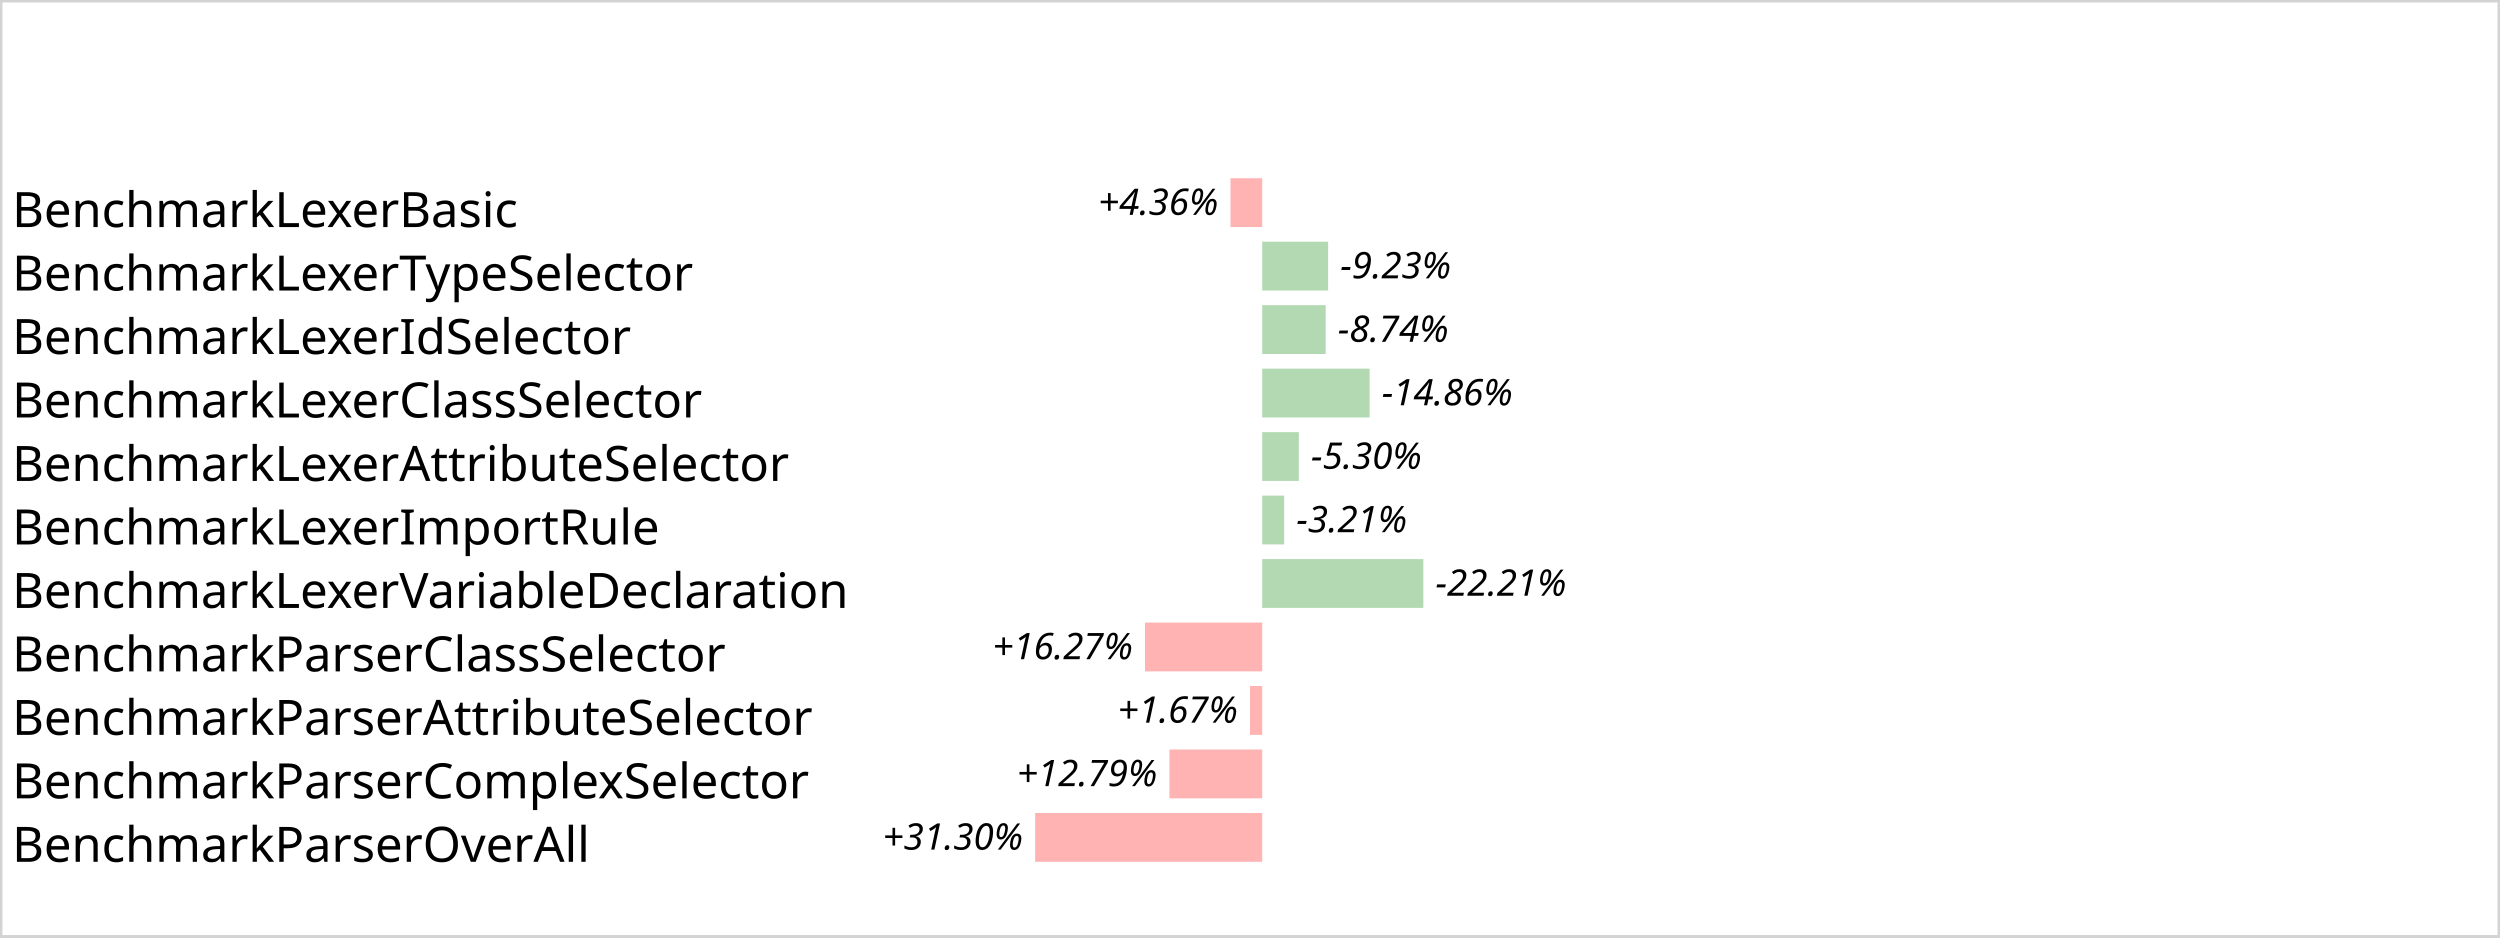
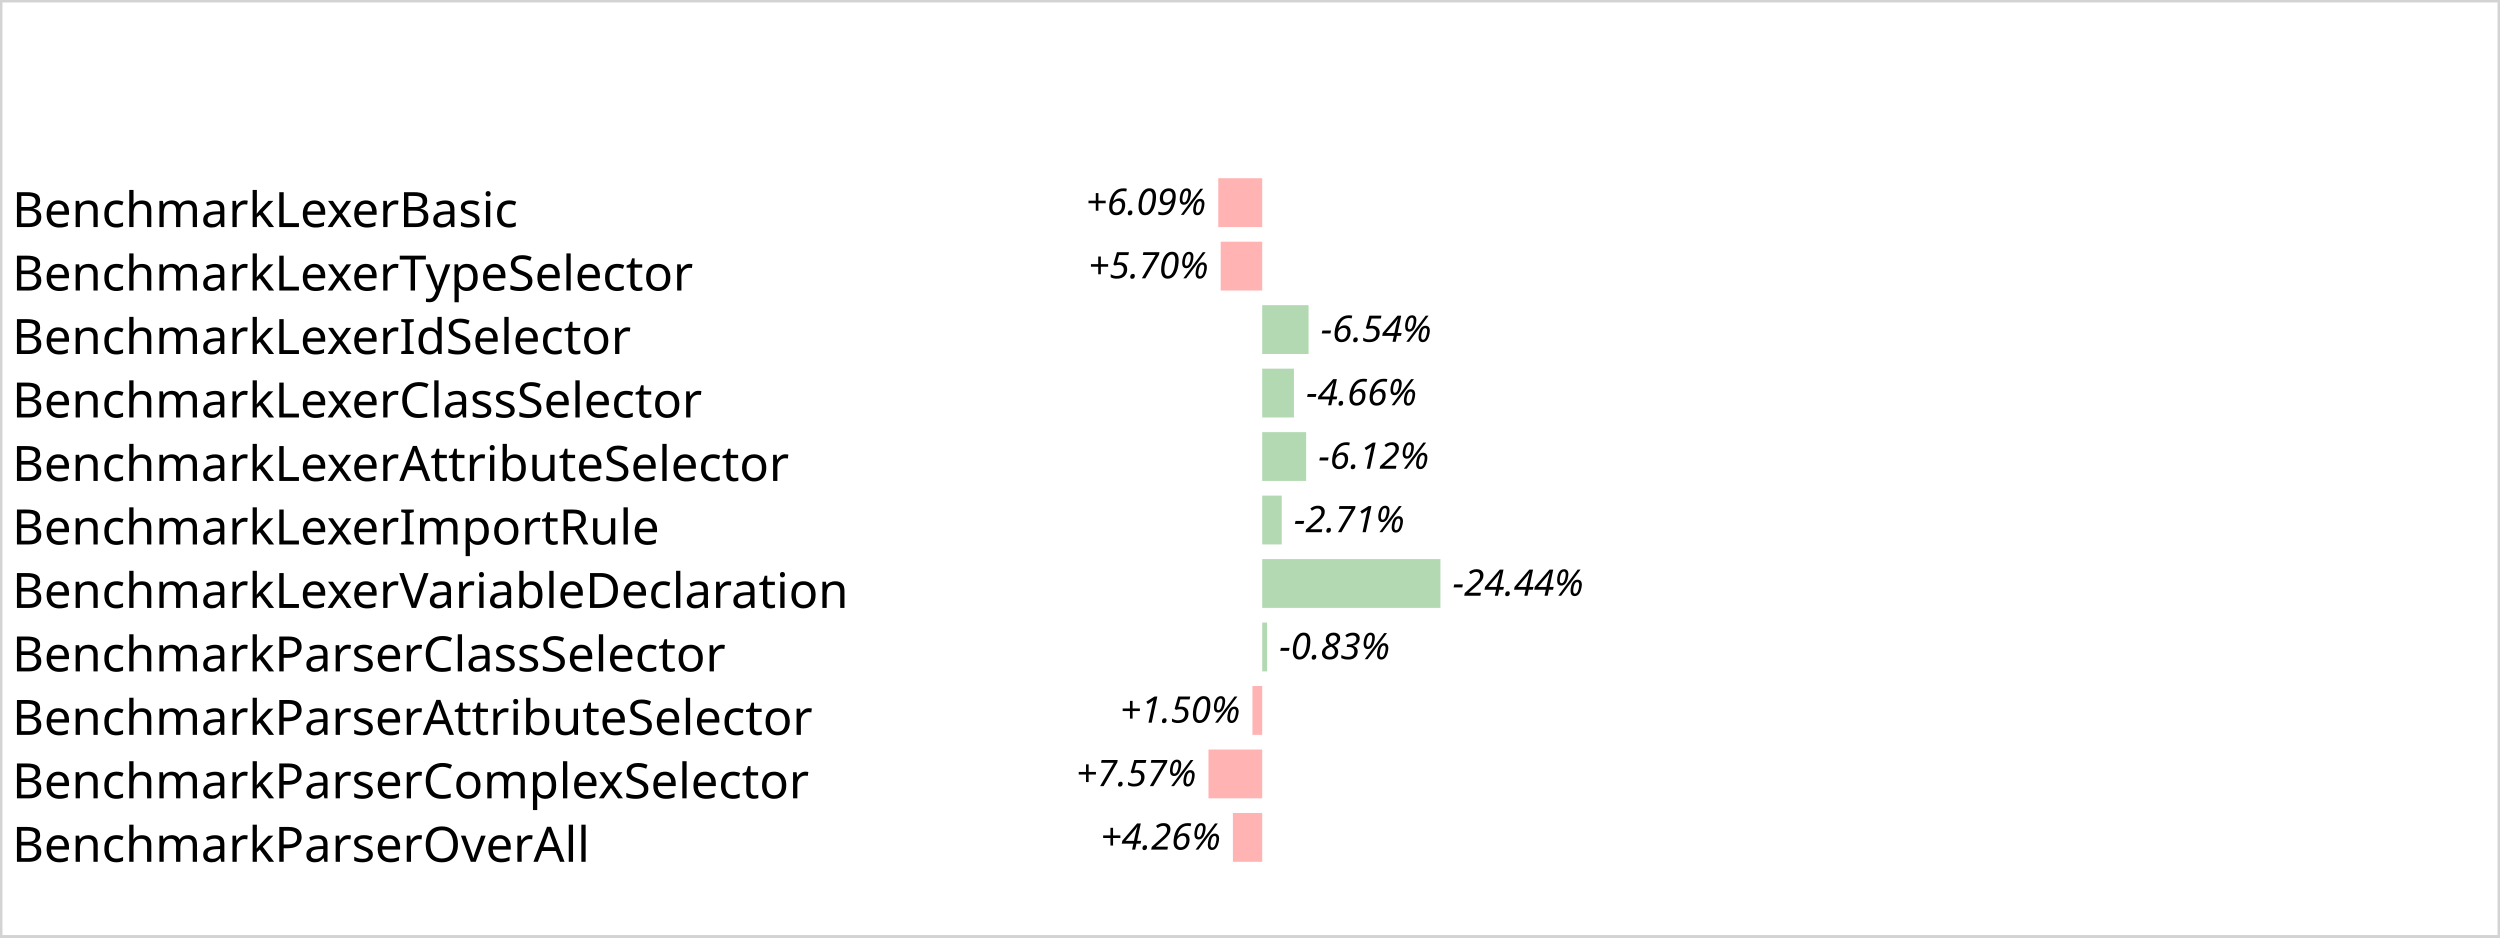
<svg xmlns="http://www.w3.org/2000/svg" width="1024" height="384">
  <rect x="0" y="0" width="1024" height="384" style="fill:white;stroke-width:2px;stroke:lightgray" />
  <g style="font-size:20px;font-family:sans-serif">
    <text x="5" y="5" style="font-size:150%" />
    <g style="font-style:italic;font-size:75%">
-       <rect x="504" y="73" width="13" height="20" style="fill-opacity:0.3;fill:red" />
-       <text x="499" y="88" style="text-anchor:end">+4.36%</text>
+       <rect x="499" y="73" width="18" height="20" style="fill-opacity:0.3;fill:red" />
+       <text x="494" y="88" style="text-anchor:end">+6.09%</text>
    </g>
    <text x="5" y="93" style="text-anchor:start">BenchmarkLexerBasic</text>
    <g style="font-style:italic;font-size:75%">
-       <rect x="517" y="99" width="27" height="20" style="fill-opacity:0.3;fill:green" />
-       <text x="549" y="114" style="text-anchor:start">-9.23%</text>
+       <rect x="500" y="99" width="17" height="20" style="fill-opacity:0.3;fill:red" />
+       <text x="495" y="114" style="text-anchor:end">+5.70%</text>
    </g>
    <text x="5" y="119" style="text-anchor:start">BenchmarkLexerTypeSelector</text>
    <g style="font-style:italic;font-size:75%">
-       <rect x="517" y="125" width="26" height="20" style="fill-opacity:0.3;fill:green" />
-       <text x="548" y="140" style="text-anchor:start">-8.74%</text>
+       <rect x="517" y="125" width="19" height="20" style="fill-opacity:0.3;fill:green" />
+       <text x="541" y="140" style="text-anchor:start">-6.54%</text>
    </g>
    <text x="5" y="145" style="text-anchor:start">BenchmarkLexerIdSelector</text>
    <g style="font-style:italic;font-size:75%">
-       <rect x="517" y="151" width="44" height="20" style="fill-opacity:0.3;fill:green" />
-       <text x="566" y="166" style="text-anchor:start">-14.86%</text>
+       <rect x="517" y="151" width="13" height="20" style="fill-opacity:0.3;fill:green" />
+       <text x="535" y="166" style="text-anchor:start">-4.66%</text>
    </g>
    <text x="5" y="171" style="text-anchor:start">BenchmarkLexerClassSelector</text>
    <g style="font-style:italic;font-size:75%">
-       <rect x="517" y="177" width="15" height="20" style="fill-opacity:0.3;fill:green" />
-       <text x="537" y="192" style="text-anchor:start">-5.30%</text>
+       <rect x="517" y="177" width="18" height="20" style="fill-opacity:0.3;fill:green" />
+       <text x="540" y="192" style="text-anchor:start">-6.12%</text>
    </g>
    <text x="5" y="197" style="text-anchor:start">BenchmarkLexerAttributeSelector</text>
    <g style="font-style:italic;font-size:75%">
-       <rect x="517" y="203" width="9" height="20" style="fill-opacity:0.3;fill:green" />
-       <text x="531" y="218" style="text-anchor:start">-3.21%</text>
+       <rect x="517" y="203" width="8" height="20" style="fill-opacity:0.3;fill:green" />
+       <text x="530" y="218" style="text-anchor:start">-2.71%</text>
    </g>
    <text x="5" y="223" style="text-anchor:start">BenchmarkLexerImportRule</text>
    <g style="font-style:italic;font-size:75%">
-       <rect x="517" y="229" width="66" height="20" style="fill-opacity:0.3;fill:green" />
-       <text x="588" y="244" style="text-anchor:start">-22.21%</text>
+       <rect x="517" y="229" width="73" height="20" style="fill-opacity:0.3;fill:green" />
+       <text x="595" y="244" style="text-anchor:start">-24.44%</text>
    </g>
    <text x="5" y="249" style="text-anchor:start">BenchmarkLexerVariableDeclaration</text>
    <g style="font-style:italic;font-size:75%">
-       <rect x="469" y="255" width="48" height="20" style="fill-opacity:0.3;fill:red" />
-       <text x="464" y="270" style="text-anchor:end">+16.27%</text>
+       <rect x="517" y="255" width="2" height="20" style="fill-opacity:0.3;fill:green" />
+       <text x="524" y="270" style="text-anchor:start">-0.83%</text>
    </g>
    <text x="5" y="275" style="text-anchor:start">BenchmarkParserClassSelector</text>
    <g style="font-style:italic;font-size:75%">
-       <rect x="512" y="281" width="5" height="20" style="fill-opacity:0.3;fill:red" />
-       <text x="507" y="296" style="text-anchor:end">+1.67%</text>
+       <rect x="513" y="281" width="4" height="20" style="fill-opacity:0.3;fill:red" />
+       <text x="508" y="296" style="text-anchor:end">+1.50%</text>
    </g>
    <text x="5" y="301" style="text-anchor:start">BenchmarkParserAttributeSelector</text>
    <g style="font-style:italic;font-size:75%">
-       <rect x="479" y="307" width="38" height="20" style="fill-opacity:0.3;fill:red" />
-       <text x="474" y="322" style="text-anchor:end">+12.79%</text>
+       <rect x="495" y="307" width="22" height="20" style="fill-opacity:0.3;fill:red" />
+       <text x="490" y="322" style="text-anchor:end">+7.57%</text>
    </g>
    <text x="5" y="327" style="text-anchor:start">BenchmarkParserComplexSelector</text>
    <g style="font-style:italic;font-size:75%">
-       <rect x="424" y="333" width="93" height="20" style="fill-opacity:0.3;fill:red" />
-       <text x="419" y="348" style="text-anchor:end">+31.30%</text>
+       <rect x="505" y="333" width="12" height="20" style="fill-opacity:0.3;fill:red" />
+       <text x="500" y="348" style="text-anchor:end">+4.26%</text>
    </g>
    <text x="5" y="353" style="text-anchor:start">BenchmarkParserOverAll</text>
  </g>
</svg>
